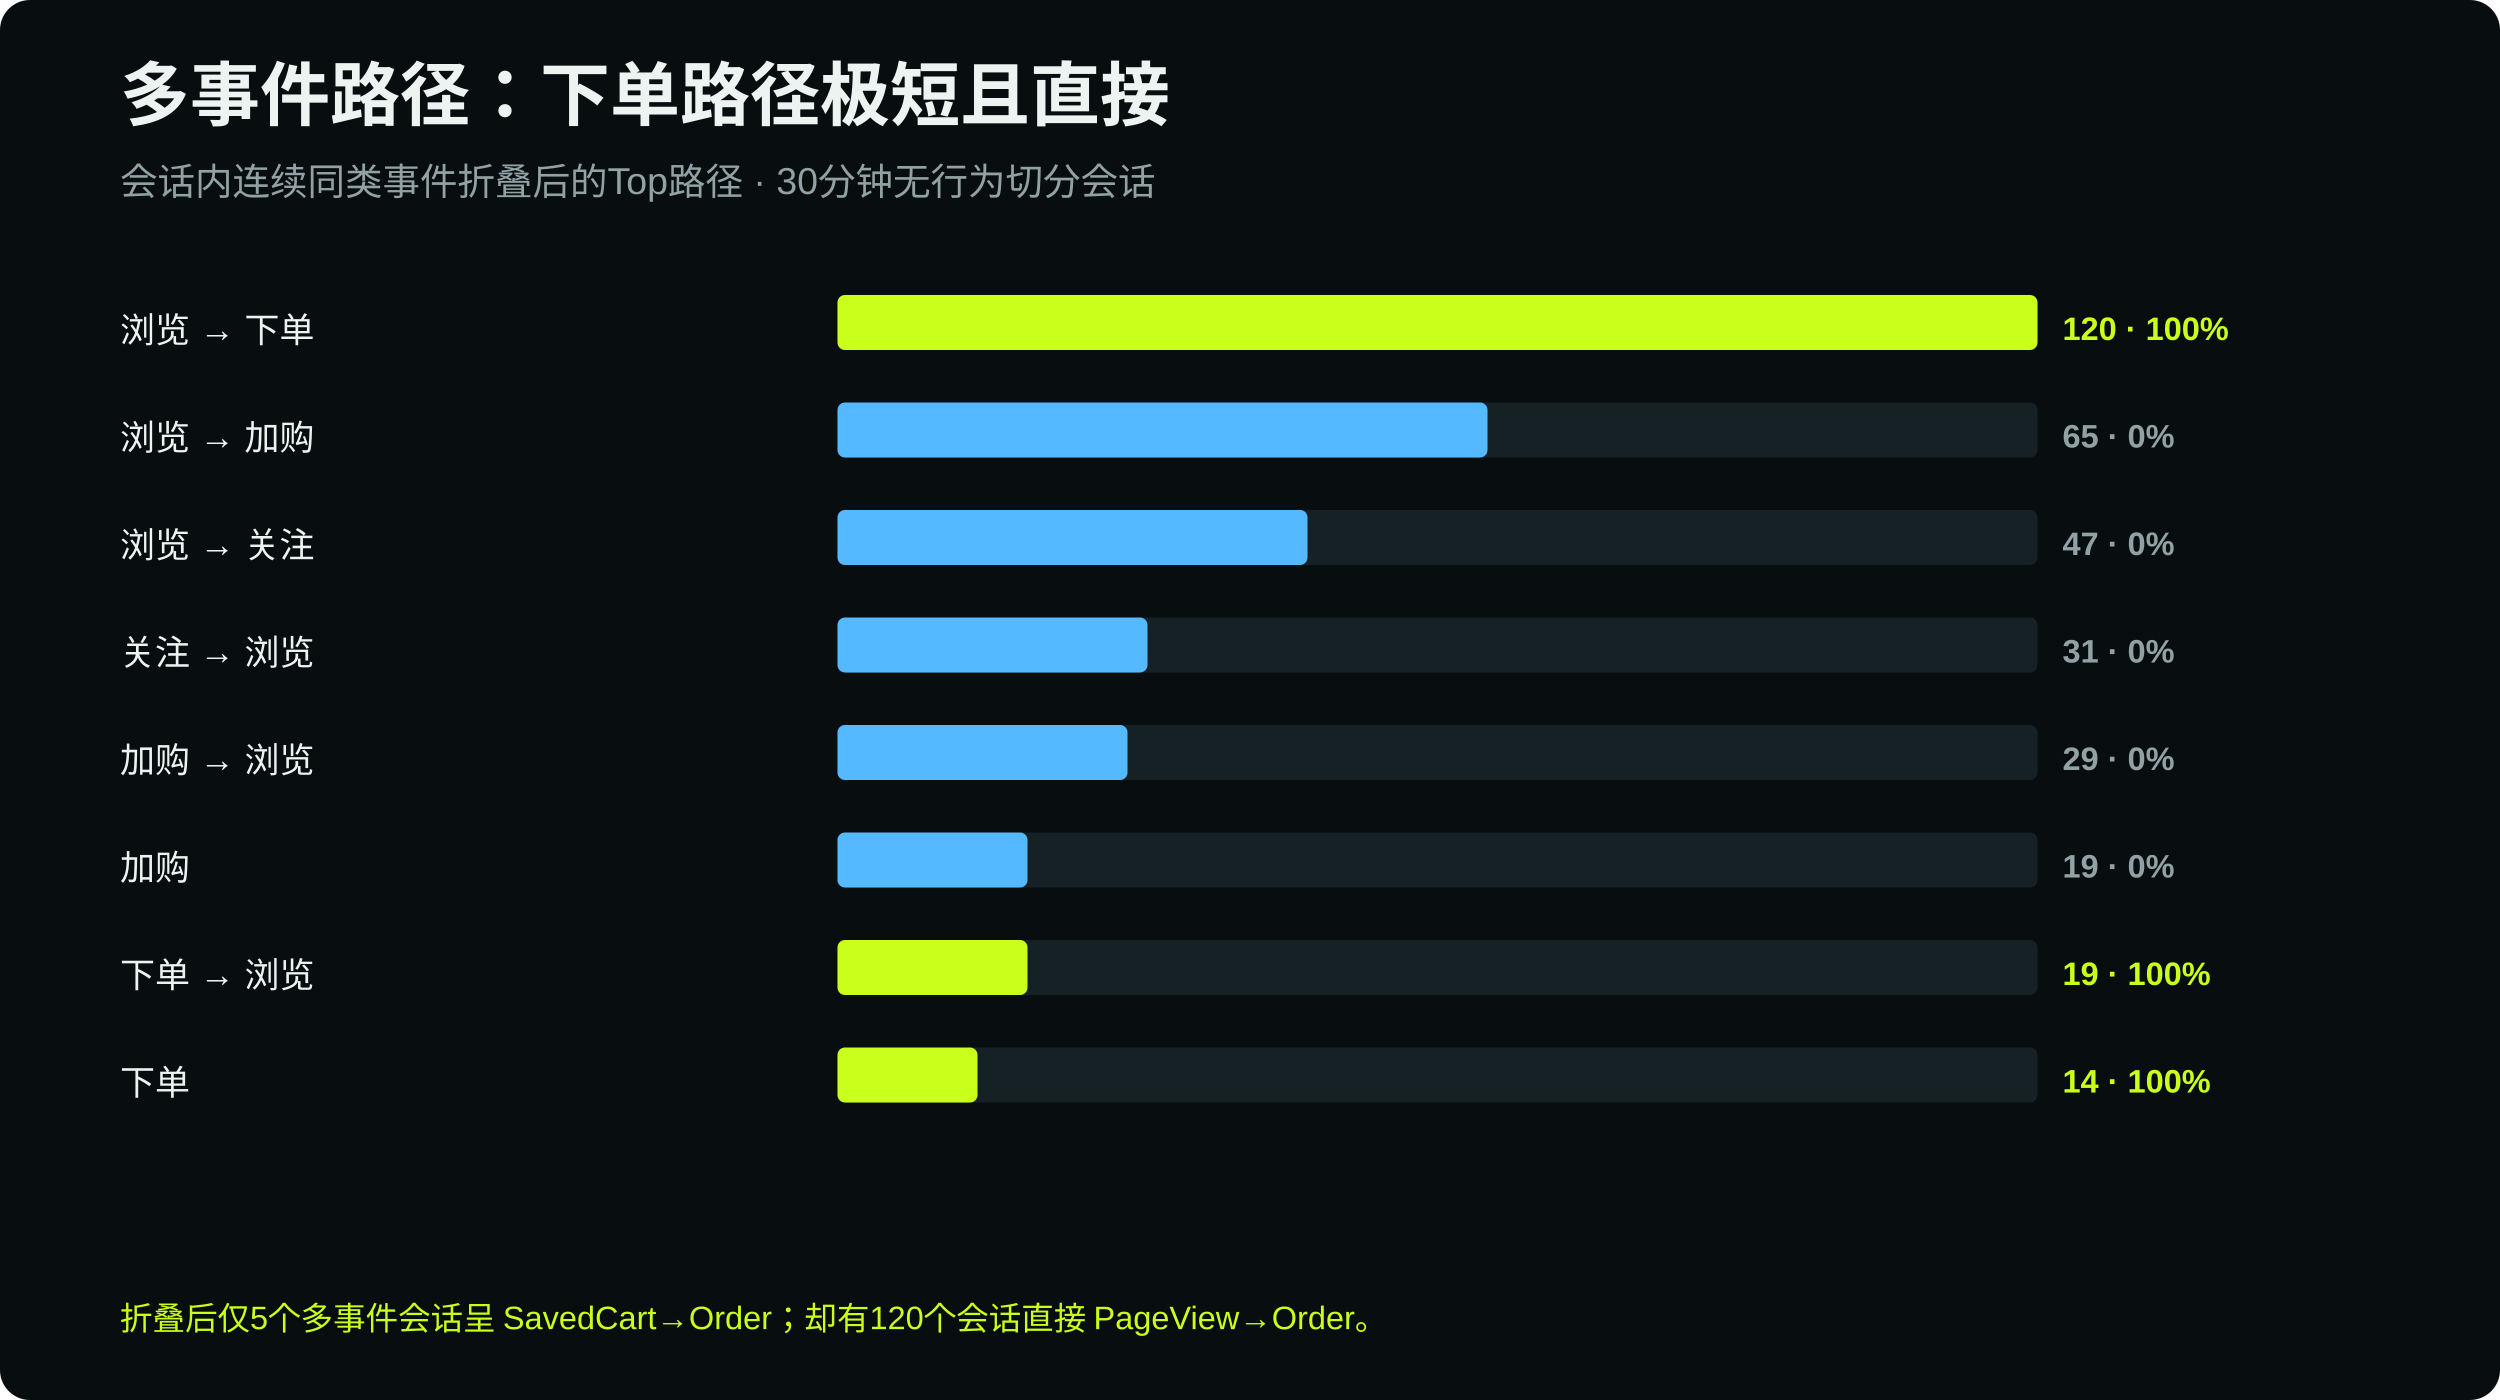
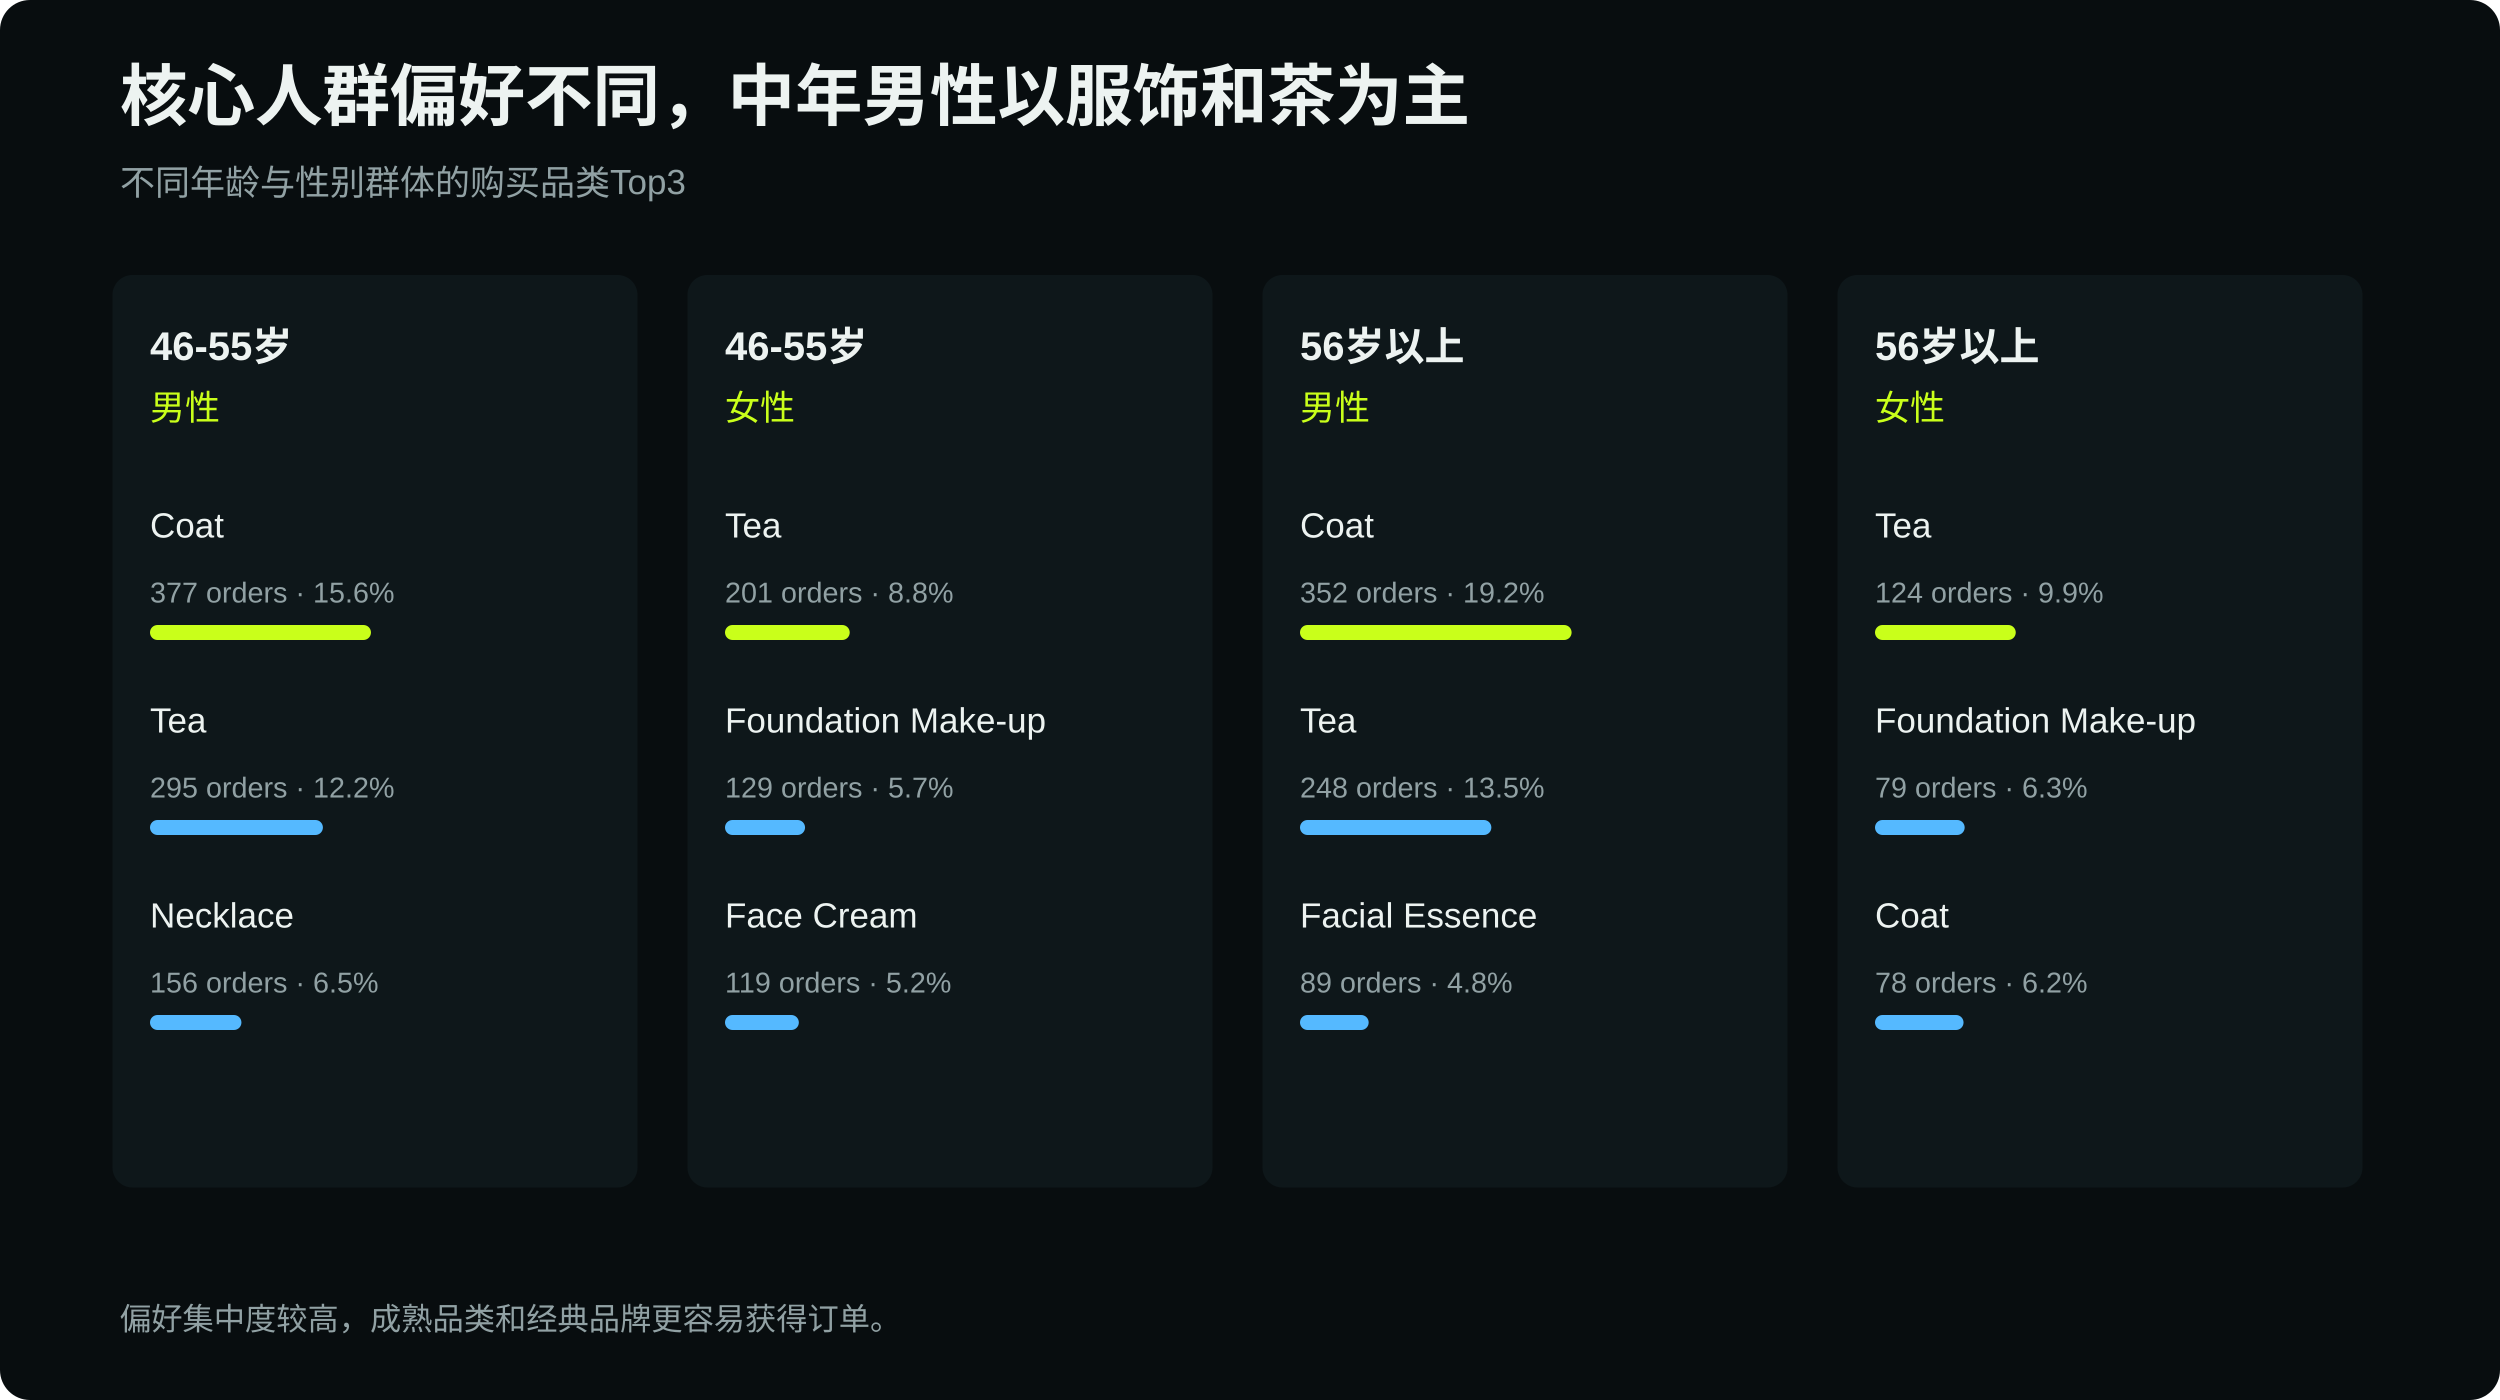
- <svg xmlns="http://www.w3.org/2000/svg" viewBox="0 0 1000 560" role="img" aria-label="Session paths">
+ <svg xmlns="http://www.w3.org/2000/svg" viewBox="0 0 1000 560" role="img" aria-label="核心人群偏好不同，中年男性以服饰和茶为主">
  <rect width="1000" height="560" rx="12" fill="#080d0f" />
-   <text x="48" y="48" font-family="Barlow Condensed, PingFang SC, Microsoft YaHei, Arial, sans-serif" font-size="28" fill="#edf3f1" text-anchor="start" font-weight="600" opacity="1">多事件路径：下单路径极短且直接</text>
-   <text x="48" y="78" font-family="Barlow Condensed, PingFang SC, Microsoft YaHei, Arial, sans-serif" font-size="15" fill="#91a1a4" text-anchor="start" font-weight="400" opacity="1">会话内连续同类事件折叠后的Top路径 · 30分钟无行为切分会话</text>
-   <text x="48" y="137" font-family="Barlow Condensed, PingFang SC, Microsoft YaHei, Arial, sans-serif" font-size="14" fill="#edf3f1" text-anchor="start" font-weight="400" opacity="1">浏览 → 下单</text>
-   <rect x="335" y="118" width="480" height="22" rx="3" fill="#162126" opacity="1" stroke="none" stroke-width="0" />
-   <rect x="335" y="118" width="480.0" height="22" rx="3" fill="#c9ff1a" opacity="1" stroke="none" stroke-width="0" />
-   <text x="825" y="136" font-family="Barlow Condensed, PingFang SC, Microsoft YaHei, Arial, sans-serif" font-size="13" fill="#c9ff1a" text-anchor="start" font-weight="600" opacity="1">120  ·  100%</text>
-   <text x="48" y="180" font-family="Barlow Condensed, PingFang SC, Microsoft YaHei, Arial, sans-serif" font-size="14" fill="#edf3f1" text-anchor="start" font-weight="400" opacity="1">浏览 → 加购</text>
-   <rect x="335" y="161" width="480" height="22" rx="3" fill="#162126" opacity="1" stroke="none" stroke-width="0" />
-   <rect x="335" y="161" width="260.0" height="22" rx="3" fill="#55b9ff" opacity="1" stroke="none" stroke-width="0" />
-   <text x="825" y="179" font-family="Barlow Condensed, PingFang SC, Microsoft YaHei, Arial, sans-serif" font-size="13" fill="#91a1a4" text-anchor="start" font-weight="600" opacity="1">65  ·  0%</text>
-   <text x="48" y="223" font-family="Barlow Condensed, PingFang SC, Microsoft YaHei, Arial, sans-serif" font-size="14" fill="#edf3f1" text-anchor="start" font-weight="400" opacity="1">浏览 → 关注</text>
-   <rect x="335" y="204" width="480" height="22" rx="3" fill="#162126" opacity="1" stroke="none" stroke-width="0" />
-   <rect x="335" y="204" width="188.0" height="22" rx="3" fill="#55b9ff" opacity="1" stroke="none" stroke-width="0" />
-   <text x="825" y="222" font-family="Barlow Condensed, PingFang SC, Microsoft YaHei, Arial, sans-serif" font-size="13" fill="#91a1a4" text-anchor="start" font-weight="600" opacity="1">47  ·  0%</text>
-   <text x="48" y="266" font-family="Barlow Condensed, PingFang SC, Microsoft YaHei, Arial, sans-serif" font-size="14" fill="#edf3f1" text-anchor="start" font-weight="400" opacity="1">关注 → 浏览</text>
-   <rect x="335" y="247" width="480" height="22" rx="3" fill="#162126" opacity="1" stroke="none" stroke-width="0" />
-   <rect x="335" y="247" width="124.0" height="22" rx="3" fill="#55b9ff" opacity="1" stroke="none" stroke-width="0" />
-   <text x="825" y="265" font-family="Barlow Condensed, PingFang SC, Microsoft YaHei, Arial, sans-serif" font-size="13" fill="#91a1a4" text-anchor="start" font-weight="600" opacity="1">31  ·  0%</text>
-   <text x="48" y="309" font-family="Barlow Condensed, PingFang SC, Microsoft YaHei, Arial, sans-serif" font-size="14" fill="#edf3f1" text-anchor="start" font-weight="400" opacity="1">加购 → 浏览</text>
-   <rect x="335" y="290" width="480" height="22" rx="3" fill="#162126" opacity="1" stroke="none" stroke-width="0" />
-   <rect x="335" y="290" width="116.0" height="22" rx="3" fill="#55b9ff" opacity="1" stroke="none" stroke-width="0" />
-   <text x="825" y="308" font-family="Barlow Condensed, PingFang SC, Microsoft YaHei, Arial, sans-serif" font-size="13" fill="#91a1a4" text-anchor="start" font-weight="600" opacity="1">29  ·  0%</text>
-   <text x="48" y="352" font-family="Barlow Condensed, PingFang SC, Microsoft YaHei, Arial, sans-serif" font-size="14" fill="#edf3f1" text-anchor="start" font-weight="400" opacity="1">加购</text>
-   <rect x="335" y="333" width="480" height="22" rx="3" fill="#162126" opacity="1" stroke="none" stroke-width="0" />
-   <rect x="335" y="333" width="76.0" height="22" rx="3" fill="#55b9ff" opacity="1" stroke="none" stroke-width="0" />
-   <text x="825" y="351" font-family="Barlow Condensed, PingFang SC, Microsoft YaHei, Arial, sans-serif" font-size="13" fill="#91a1a4" text-anchor="start" font-weight="600" opacity="1">19  ·  0%</text>
-   <text x="48" y="395" font-family="Barlow Condensed, PingFang SC, Microsoft YaHei, Arial, sans-serif" font-size="14" fill="#edf3f1" text-anchor="start" font-weight="400" opacity="1">下单 → 浏览</text>
-   <rect x="335" y="376" width="480" height="22" rx="3" fill="#162126" opacity="1" stroke="none" stroke-width="0" />
-   <rect x="335" y="376" width="76.0" height="22" rx="3" fill="#c9ff1a" opacity="1" stroke="none" stroke-width="0" />
-   <text x="825" y="394" font-family="Barlow Condensed, PingFang SC, Microsoft YaHei, Arial, sans-serif" font-size="13" fill="#c9ff1a" text-anchor="start" font-weight="600" opacity="1">19  ·  100%</text>
-   <text x="48" y="438" font-family="Barlow Condensed, PingFang SC, Microsoft YaHei, Arial, sans-serif" font-size="14" fill="#edf3f1" text-anchor="start" font-weight="400" opacity="1">下单</text>
-   <rect x="335" y="419" width="480" height="22" rx="3" fill="#162126" opacity="1" stroke="none" stroke-width="0" />
-   <rect x="335" y="419" width="56.0" height="22" rx="3" fill="#c9ff1a" opacity="1" stroke="none" stroke-width="0" />
-   <text x="825" y="437" font-family="Barlow Condensed, PingFang SC, Microsoft YaHei, Arial, sans-serif" font-size="13" fill="#c9ff1a" text-anchor="start" font-weight="600" opacity="1">14  ·  100%</text>
-   <text x="48" y="532" font-family="Barlow Condensed, PingFang SC, Microsoft YaHei, Arial, sans-serif" font-size="13" fill="#c9ff1a" text-anchor="start" font-weight="400" opacity="1">折叠后仅5个多事件会话呈 SavedCart→Order；却有120个会话直接 PageView→Order。</text>
+   <text x="48" y="48" font-family="Barlow Condensed, PingFang SC, Microsoft YaHei, Arial, sans-serif" font-size="27" fill="#edf3f1" text-anchor="start" font-weight="600" opacity="1">核心人群偏好不同，中年男性以服饰和茶为主</text>
+   <text x="48" y="78" font-family="Barlow Condensed, PingFang SC, Microsoft YaHei, Arial, sans-serif" font-size="14" fill="#91a1a4" text-anchor="start" font-weight="400" opacity="1">不同年龄与性别群体的购买品类Top3</text>
+   <rect x="45" y="110" width="210" height="365" rx="8" fill="#0e171a" opacity="1" stroke="none" stroke-width="0" />
+   <text x="60" y="144" font-family="Barlow Condensed, PingFang SC, Microsoft YaHei, Arial, sans-serif" font-size="16" fill="#edf3f1" text-anchor="start" font-weight="600" opacity="1">46-55岁</text>
+   <text x="60" y="168" font-family="Barlow Condensed, PingFang SC, Microsoft YaHei, Arial, sans-serif" font-size="14" fill="#c9ff1a" text-anchor="start" font-weight="400" opacity="1">男性</text>
+   <text x="60" y="215" font-family="Barlow Condensed, PingFang SC, Microsoft YaHei, Arial, sans-serif" font-size="14" fill="#edf3f1" text-anchor="start" font-weight="400" opacity="1">Coat</text>
+   <text x="60" y="241" font-family="Barlow Condensed, PingFang SC, Microsoft YaHei, Arial, sans-serif" font-size="11.5" fill="#91a1a4" text-anchor="start" font-weight="400" opacity="1">377 orders · 15.6%</text>
+   <rect x="60" y="250" width="88.388" height="6" rx="3" fill="#c9ff1a" opacity="1" stroke="none" stroke-width="0" />
+   <text x="60" y="293" font-family="Barlow Condensed, PingFang SC, Microsoft YaHei, Arial, sans-serif" font-size="14" fill="#edf3f1" text-anchor="start" font-weight="400" opacity="1">Tea</text>
+   <text x="60" y="319" font-family="Barlow Condensed, PingFang SC, Microsoft YaHei, Arial, sans-serif" font-size="11.5" fill="#91a1a4" text-anchor="start" font-weight="400" opacity="1">295 orders · 12.2%</text>
+   <rect x="60" y="328" width="69.163" height="6" rx="3" fill="#55b9ff" opacity="1" stroke="none" stroke-width="0" />
+   <text x="60" y="371" font-family="Barlow Condensed, PingFang SC, Microsoft YaHei, Arial, sans-serif" font-size="14" fill="#edf3f1" text-anchor="start" font-weight="400" opacity="1">Necklace</text>
+   <text x="60" y="397" font-family="Barlow Condensed, PingFang SC, Microsoft YaHei, Arial, sans-serif" font-size="11.5" fill="#91a1a4" text-anchor="start" font-weight="400" opacity="1">156 orders · 6.5%</text>
+   <rect x="60" y="406" width="36.574" height="6" rx="3" fill="#55b9ff" opacity="1" stroke="none" stroke-width="0" />
+   <rect x="275" y="110" width="210" height="365" rx="8" fill="#0e171a" opacity="1" stroke="none" stroke-width="0" />
+   <text x="290" y="144" font-family="Barlow Condensed, PingFang SC, Microsoft YaHei, Arial, sans-serif" font-size="16" fill="#edf3f1" text-anchor="start" font-weight="600" opacity="1">46-55岁</text>
+   <text x="290" y="168" font-family="Barlow Condensed, PingFang SC, Microsoft YaHei, Arial, sans-serif" font-size="14" fill="#c9ff1a" text-anchor="start" font-weight="400" opacity="1">女性</text>
+   <text x="290" y="215" font-family="Barlow Condensed, PingFang SC, Microsoft YaHei, Arial, sans-serif" font-size="14" fill="#edf3f1" text-anchor="start" font-weight="400" opacity="1">Tea</text>
+   <text x="290" y="241" font-family="Barlow Condensed, PingFang SC, Microsoft YaHei, Arial, sans-serif" font-size="11.5" fill="#91a1a4" text-anchor="start" font-weight="400" opacity="1">201 orders · 8.8%</text>
+   <rect x="290" y="250" width="49.89" height="6" rx="3" fill="#c9ff1a" opacity="1" stroke="none" stroke-width="0" />
+   <text x="290" y="293" font-family="Barlow Condensed, PingFang SC, Microsoft YaHei, Arial, sans-serif" font-size="14" fill="#edf3f1" text-anchor="start" font-weight="400" opacity="1">Foundation Make-up</text>
+   <text x="290" y="319" font-family="Barlow Condensed, PingFang SC, Microsoft YaHei, Arial, sans-serif" font-size="11.5" fill="#91a1a4" text-anchor="start" font-weight="400" opacity="1">129 orders · 5.7%</text>
+   <rect x="290" y="328" width="32.019" height="6" rx="3" fill="#55b9ff" opacity="1" stroke="none" stroke-width="0" />
+   <text x="290" y="371" font-family="Barlow Condensed, PingFang SC, Microsoft YaHei, Arial, sans-serif" font-size="14" fill="#edf3f1" text-anchor="start" font-weight="400" opacity="1">Face Cream</text>
+   <text x="290" y="397" font-family="Barlow Condensed, PingFang SC, Microsoft YaHei, Arial, sans-serif" font-size="11.5" fill="#91a1a4" text-anchor="start" font-weight="400" opacity="1">119 orders · 5.2%</text>
+   <rect x="290" y="406" width="29.537" height="6" rx="3" fill="#55b9ff" opacity="1" stroke="none" stroke-width="0" />
+   <rect x="505" y="110" width="210" height="365" rx="8" fill="#0e171a" opacity="1" stroke="none" stroke-width="0" />
+   <text x="520" y="144" font-family="Barlow Condensed, PingFang SC, Microsoft YaHei, Arial, sans-serif" font-size="16" fill="#edf3f1" text-anchor="start" font-weight="600" opacity="1">56岁以上</text>
+   <text x="520" y="168" font-family="Barlow Condensed, PingFang SC, Microsoft YaHei, Arial, sans-serif" font-size="14" fill="#c9ff1a" text-anchor="start" font-weight="400" opacity="1">男性</text>
+   <text x="520" y="215" font-family="Barlow Condensed, PingFang SC, Microsoft YaHei, Arial, sans-serif" font-size="14" fill="#edf3f1" text-anchor="start" font-weight="400" opacity="1">Coat</text>
+   <text x="520" y="241" font-family="Barlow Condensed, PingFang SC, Microsoft YaHei, Arial, sans-serif" font-size="11.5" fill="#91a1a4" text-anchor="start" font-weight="400" opacity="1">352 orders · 19.2%</text>
+   <rect x="520" y="250" width="108.642" height="6" rx="3" fill="#c9ff1a" opacity="1" stroke="none" stroke-width="0" />
+   <text x="520" y="293" font-family="Barlow Condensed, PingFang SC, Microsoft YaHei, Arial, sans-serif" font-size="14" fill="#edf3f1" text-anchor="start" font-weight="400" opacity="1">Tea</text>
+   <text x="520" y="319" font-family="Barlow Condensed, PingFang SC, Microsoft YaHei, Arial, sans-serif" font-size="11.5" fill="#91a1a4" text-anchor="start" font-weight="400" opacity="1">248 orders · 13.5%</text>
+   <rect x="520" y="328" width="76.543" height="6" rx="3" fill="#55b9ff" opacity="1" stroke="none" stroke-width="0" />
+   <text x="520" y="371" font-family="Barlow Condensed, PingFang SC, Microsoft YaHei, Arial, sans-serif" font-size="14" fill="#edf3f1" text-anchor="start" font-weight="400" opacity="1">Facial Essence</text>
+   <text x="520" y="397" font-family="Barlow Condensed, PingFang SC, Microsoft YaHei, Arial, sans-serif" font-size="11.5" fill="#91a1a4" text-anchor="start" font-weight="400" opacity="1">89 orders · 4.8%</text>
+   <rect x="520" y="406" width="27.469" height="6" rx="3" fill="#55b9ff" opacity="1" stroke="none" stroke-width="0" />
+   <rect x="735" y="110" width="210" height="365" rx="8" fill="#0e171a" opacity="1" stroke="none" stroke-width="0" />
+   <text x="750" y="144" font-family="Barlow Condensed, PingFang SC, Microsoft YaHei, Arial, sans-serif" font-size="16" fill="#edf3f1" text-anchor="start" font-weight="600" opacity="1">56岁以上</text>
+   <text x="750" y="168" font-family="Barlow Condensed, PingFang SC, Microsoft YaHei, Arial, sans-serif" font-size="14" fill="#c9ff1a" text-anchor="start" font-weight="400" opacity="1">女性</text>
+   <text x="750" y="215" font-family="Barlow Condensed, PingFang SC, Microsoft YaHei, Arial, sans-serif" font-size="14" fill="#edf3f1" text-anchor="start" font-weight="400" opacity="1">Tea</text>
+   <text x="750" y="241" font-family="Barlow Condensed, PingFang SC, Microsoft YaHei, Arial, sans-serif" font-size="11.5" fill="#91a1a4" text-anchor="start" font-weight="400" opacity="1">124 orders · 9.9%</text>
+   <rect x="750" y="250" width="56.303" height="6" rx="3" fill="#c9ff1a" opacity="1" stroke="none" stroke-width="0" />
+   <text x="750" y="293" font-family="Barlow Condensed, PingFang SC, Microsoft YaHei, Arial, sans-serif" font-size="14" fill="#edf3f1" text-anchor="start" font-weight="400" opacity="1">Foundation Make-up</text>
+   <text x="750" y="319" font-family="Barlow Condensed, PingFang SC, Microsoft YaHei, Arial, sans-serif" font-size="11.5" fill="#91a1a4" text-anchor="start" font-weight="400" opacity="1">79 orders · 6.3%</text>
+   <rect x="750" y="328" width="35.871" height="6" rx="3" fill="#55b9ff" opacity="1" stroke="none" stroke-width="0" />
+   <text x="750" y="371" font-family="Barlow Condensed, PingFang SC, Microsoft YaHei, Arial, sans-serif" font-size="14" fill="#edf3f1" text-anchor="start" font-weight="400" opacity="1">Coat</text>
+   <text x="750" y="397" font-family="Barlow Condensed, PingFang SC, Microsoft YaHei, Arial, sans-serif" font-size="11.5" fill="#91a1a4" text-anchor="start" font-weight="400" opacity="1">78 orders · 6.2%</text>
+   <rect x="750" y="406" width="35.417" height="6" rx="3" fill="#55b9ff" opacity="1" stroke="none" stroke-width="0" />
+   <text x="48" y="532" font-family="Barlow Condensed, PingFang SC, Microsoft YaHei, Arial, sans-serif" font-size="12.5" fill="#91a1a4" text-anchor="start" font-weight="400" opacity="1">偏好集中度较高，成熟品类和经典品牌更容易获得订单。</text>
</svg>
